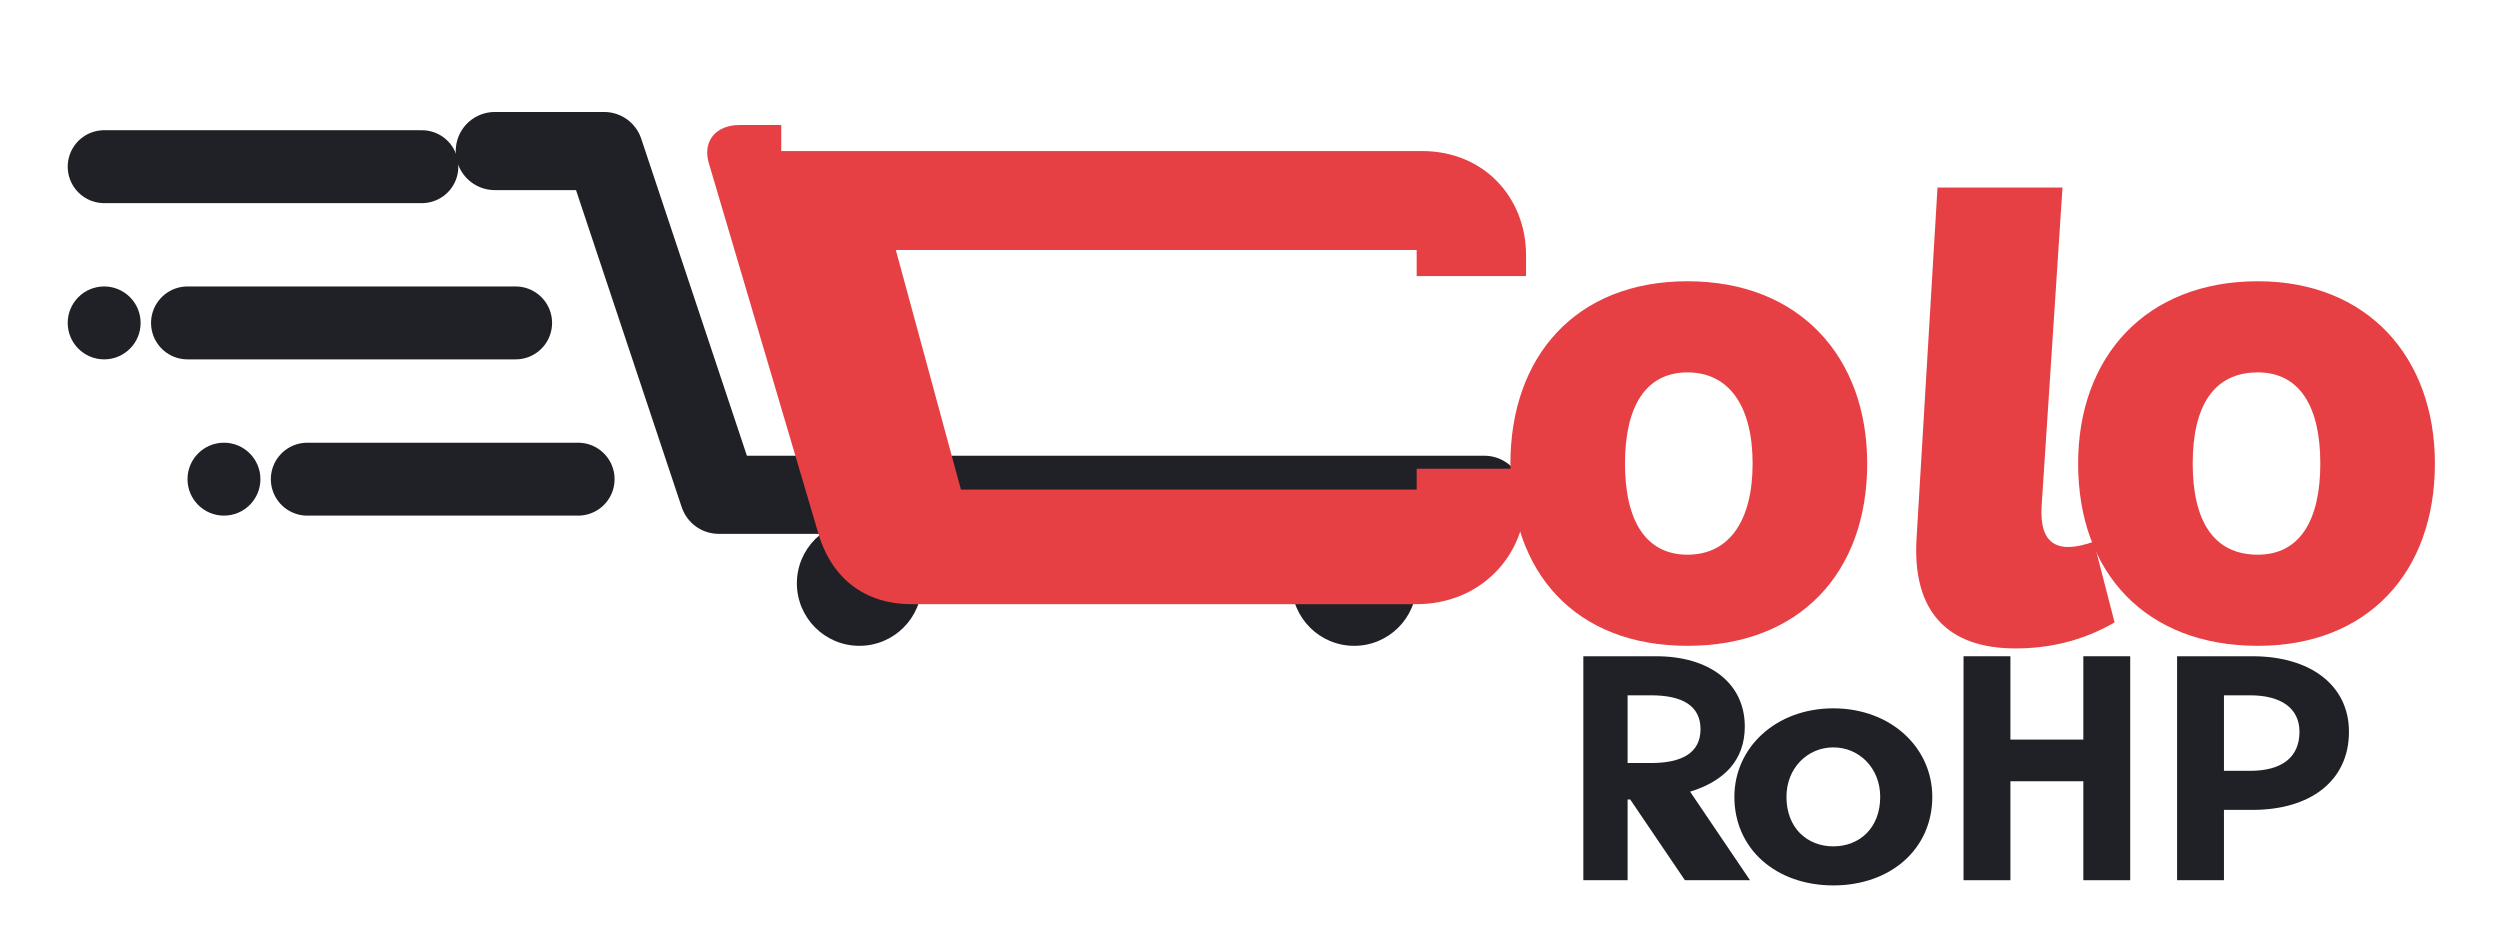
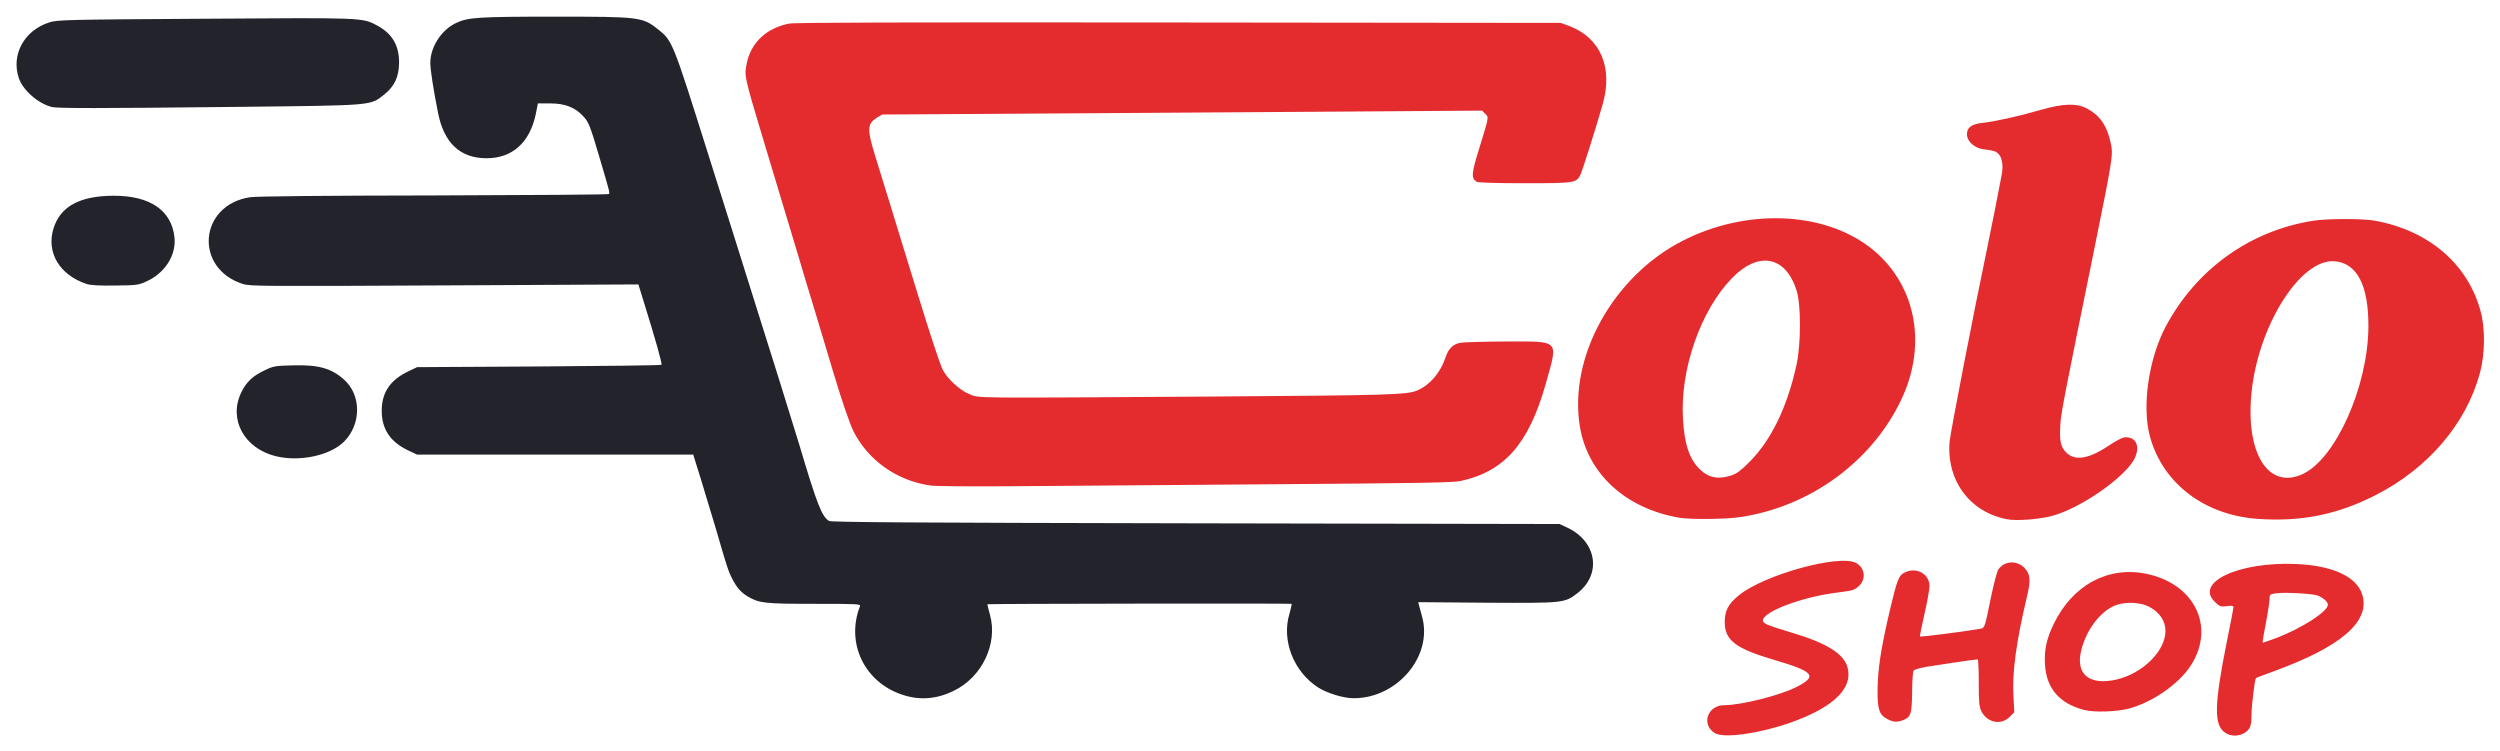
- <svg xmlns="http://www.w3.org/2000/svg" viewBox="0 0 960 360" role="img" aria-labelledby="title desc">
-   <g transform="translate(0 0)">
-     <path d="M40 64h122M72 124h126M118 184h104" fill="none" stroke="#202127" stroke-width="28" stroke-linecap="round" />
-     <circle cx="40" cy="124" r="14" fill="#202127" />
-     <circle cx="86" cy="184" r="14" fill="#202127" />
-     <path d="M190 58h42l44 132h294" fill="none" stroke="#202127" stroke-width="30" stroke-linecap="round" stroke-linejoin="round" />
-     <circle cx="330" cy="224" r="24" fill="#202127" />
-     <circle cx="520" cy="224" r="24" fill="#202127" />
-     <path d="M300 58h246c24 0 40 18 40 40v8h-42V96H344l25 92h175v-8h42v10c0 24-18 42-42 42H350c-18 0-31-10-36-28l-42-142c-2-8 3-14 12-14h16Z" fill="#E64045" />
-     <path fill-rule="evenodd" d="M648 108c-43 0-68 29-68 70 0 42 25 70 68 70s69-28 69-70c0-41-26-70-69-70Zm0 35c16 0 25 13 25 35s-9 35-25 35-24-13-24-35 8-35 24-35Z" fill="#E64045" />
-     <path d="M744 72h48l-8 122c-1 15 6 19 20 14l8 31c-12 7-25 10-38 10-26 0-40-14-38-43l8-134Z" fill="#E64045" />
-     <path fill-rule="evenodd" d="M867 108c-43 0-69 29-69 70 0 42 26 70 69 70 42 0 68-28 68-70 0-41-26-70-68-70Zm0 35c16 0 24 13 24 35s-8 35-24 35c-17 0-25-13-25-35s8-35 25-35Z" fill="#E64045" />
-   </g>
-   <g fill="#202127" transform="translate(608 252)">
-     <path d="M0 0h28c20 0 34 10 34 27 0 13-8 21-21 25l23 34H39L18 55h-1v31H0V0Zm17 15v26h9c12 0 19-4 19-13 0-9-7-13-19-13h-9Z" />
-     <path fill-rule="evenodd" d="M96 20c-22 0-38 15-38 34 0 20 16 34 38 34s38-14 38-34c0-19-16-34-38-34Zm0 15c10 0 18 8 18 19 0 12-8 19-18 19s-18-7-18-19c0-11 8-19 18-19Z" />
-     <path d="M146 0h18v32h28V0h18v86h-18V48h-28v38h-18V0Z" />
-     <path d="M228 0h29c22 0 37 11 37 29 0 19-15 30-37 30h-11v27h-18V0Zm18 15v29h10c12 0 19-5 19-15 0-9-7-14-19-14h-10Z" />
-   </g>
+ <svg xmlns="http://www.w3.org/2000/svg" viewBox="105 73 1801 541" role="img" aria-label="Colo Shop">
+   <path fill="#23242B" fill-rule="evenodd" d="M755.4 573.6C727.8 564.7 714.2 536.4 724.5 509.8C725.2 508.1 723.2 508.0 691.9 508.0C655.8 508.0 652.0 507.6 643.5 502.6C638.7 499.7 635.5 496.0 632.1 489.2C629.7 484.5 628.8 481.8 620.6 453.5C617.5 443.1 612.6 426.9 609.7 417.5L604.4 400.5 L505.0 400.5L405.5 400.5 L398.9 397.4C386.1 391.3 380.0 382.1 380.0 368.9C380.0 355.6 386.2 346.5 399.8 340.2L405.5 337.5 L493.2 337.0C541.4 336.7 581.1 336.2 581.5 335.8C582.2 335.2 577.2 317.5 568.4 289.2L564.9 277.9 L425.2 278.6C293.6 279.3 285.2 279.2 280.0 277.6C244.6 266.3 248.3 220.8 285.0 215.1C289.1 214.4 338.0 213.9 417.2 213.8C486.3 213.6 543.2 213.2 543.6 212.8C544.4 211.9 544.3 211.6 536.9 186.5C530.0 163.2 529.2 161.2 525.3 156.9C519.4 150.4 512.1 147.5 501.5 147.5L492.5 147.5 L491.0 155.1C486.7 175.7 474.1 187.0 455.5 187.0C436.6 187.0 424.9 176.1 420.6 154.5C417.2 137.4 415.0 123.3 415.0 118.3C415.0 106.9 423.0 94.5 433.5 89.6C442.0 85.5 449.3 85.0 504.9 85.0C566.3 85.0 567.9 85.2 579.4 94.4C589.4 102.4 589.8 103.4 615.0 183.5C619.5 197.8 626.3 219.2 630.0 231.0C633.7 242.8 638.7 258.6 641.0 266.0C643.3 273.4 646.9 284.9 649.0 291.5C657.6 318.5 677.5 382.3 681.0 394.0C693.6 436.3 697.1 445.3 702.3 448.3C704.0 449.2 760.2 449.6 966.5 450.0L1228.5 450.5 L1234.1 453.1C1255.4 463.1 1259.0 486.7 1241.4 500.3C1232.0 507.5 1231.7 507.5 1176.1 507.2L1126.7 506.8 L1127.3 509.2C1127.6 510.5 1128.6 514.0 1129.4 517.0C1137.5 545.3 1111.9 576.0 1080.2 576.0C1072.9 576.0 1061.4 572.5 1054.8 568.4C1036.9 557.0 1028.0 534.2 1034.0 514.9C1035.0 511.4 1035.7 508.3 1035.4 508.0C1034.9 507.6 816.8 507.9 816.3 508.3C816.2 508.4 817.1 511.9 818.2 516.0C824.0 536.8 812.3 561.1 791.8 570.8C779.6 576.7 767.6 577.6 755.4 573.6ZM303.5 401.6C280.7 395.9 269.4 374.8 278.9 355.5C282.6 348.0 287.1 343.8 296.0 339.6C302.1 336.7 303.3 336.5 316.2 336.2C334.5 335.7 343.8 338.3 353.0 346.6C365.4 357.8 365.3 378.7 352.9 391.1C342.8 401.2 320.8 405.9 303.5 401.6ZM167.5 277.6C147.9 271.2 138.1 254.8 143.6 237.4C148.6 221.6 162.5 214.1 187.0 214.0C213.2 214.0 228.6 224.6 230.7 244.0C232.0 256.8 224.0 269.5 210.8 275.6C204.7 278.4 203.9 278.5 188.0 278.7C176.5 278.9 170.3 278.5 167.5 277.6ZM142.4 150.1C132.6 147.7 121.6 138.1 118.6 129.4C112.8 112.4 122.5 94.8 140.6 89.1C146.4 87.3 152.0 87.1 252.1 86.5C367.9 85.7 366.1 85.6 377.1 91.6C387.6 97.4 392.5 105.7 392.5 118.0C392.4 128.4 389.3 135.1 381.7 141.2C371.5 149.2 374.9 148.9 275.6 150.0C175.6 151.1 146.8 151.1 142.4 150.1Z" />
+   <path fill="#E42C2F" fill-rule="evenodd" d="M1340.3 601.1C1330.3 594.8 1335.1 581.0 1347.3 581.0C1359.4 581.0 1387.1 574.0 1399.0 568.0C1414.6 560.1 1412.0 556.9 1383.5 548.5C1355.4 540.3 1347.5 534.3 1347.5 521.2C1347.5 513.0 1350.0 508.2 1357.5 502.0C1375.2 487.3 1429.7 472.1 1442.0 478.5C1448.6 481.9 1449.6 490.6 1443.9 495.4C1440.5 498.3 1440.1 498.4 1427.7 500.0C1402.7 503.2 1375.0 513.7 1375.0 520.0C1375.0 522.2 1377.8 523.3 1396.5 529.0C1421.3 536.4 1433.4 544.1 1436.0 553.9C1440.0 568.9 1425.8 582.6 1395.1 593.5C1372.6 601.5 1346.6 605.1 1340.3 601.1ZM1708.4 601.1C1699.7 595.8 1699.9 581.5 1709.5 533.8C1712.0 521.6 1714.0 511.1 1714.0 510.4C1714.0 509.4 1712.7 509.2 1709.2 509.7C1704.7 510.2 1704.1 510.0 1700.7 506.7C1685.7 492.6 1717.6 477.6 1758.9 479.3C1785.9 480.4 1803.4 488.7 1807.0 502.1C1812.1 521.0 1791.4 538.8 1744.1 556.2C1736.6 558.9 1730.3 561.3 1730.2 561.5C1729.3 562.4 1727.0 581.3 1727.0 588.0C1727.0 596.4 1725.8 599.0 1721.0 601.5C1717.1 603.5 1712.1 603.4 1708.4 601.1ZM1465.0 591.2C1458.8 588.1 1457.5 584.3 1457.6 570.0C1457.7 555.2 1460.1 539.6 1466.6 512.0C1471.8 490.3 1472.8 487.7 1477.0 485.5C1485.4 481.2 1495.0 486.3 1495.0 495.2C1495.0 497.5 1493.4 506.6 1491.4 515.3C1489.4 524.0 1487.9 531.3 1488.2 531.5C1488.6 532.0 1519.2 528.1 1530.2 526.2C1535.1 525.3 1534.4 527.1 1539.5 502.3C1541.4 493.2 1543.7 484.6 1544.5 483.4C1548.8 476.9 1558.2 476.4 1563.7 482.4C1567.6 486.6 1568.0 491.3 1565.4 502.0C1557.5 535.2 1554.4 557.9 1555.5 574.8L1556.1 586.1 L1552.7 589.5C1546.5 595.7 1536.5 593.6 1532.4 585.4C1530.8 582.0 1530.5 579.3 1530.5 564.7C1530.5 555.5 1530.2 548.0 1529.7 548.0C1528.2 548.0 1500.2 552.1 1492.6 553.4C1488.3 554.2 1484.3 555.3 1483.7 555.9C1483.0 556.6 1482.6 562.5 1482.5 571.3C1482.3 587.2 1481.6 589.4 1476.5 591.6C1472.0 593.4 1469.2 593.4 1465.0 591.2ZM1606.6 584.5C1588.7 579.9 1579.2 569.0 1578.2 551.7C1577.6 541.2 1579.3 533.2 1584.5 522.5C1598.0 494.5 1623.7 480.6 1651.4 486.4C1686.1 493.6 1701.2 524.8 1683.2 552.5C1674.6 565.8 1655.6 579.0 1638.5 583.5C1629.8 585.8 1613.9 586.3 1606.6 584.5ZM1629.9 562.5C1648.8 558.0 1665.0 541.9 1665.0 527.5C1665.0 520.5 1661.0 514.4 1653.8 510.4C1646.3 506.3 1634.0 506.2 1626.5 510.2C1616.6 515.4 1607.8 527.7 1604.4 541.2C1599.9 558.7 1610.1 567.1 1629.9 562.5ZM1745.2 532.5C1763.2 525.6 1782.0 513.5 1782.0 508.7C1782.0 506.4 1778.2 503.2 1774.1 501.9C1769.4 500.5 1750.5 499.6 1744.6 500.4C1740.2 501.1 1740.0 501.3 1740.0 504.4C1740.0 506.2 1738.9 513.7 1737.5 521.0C1734.9 534.8 1734.7 536.0 1735.4 536.0C1735.6 536.0 1740.0 534.4 1745.2 532.5ZM1551.0 447.1C1524.0 442.0 1507.1 419.1 1509.5 391.0C1510.1 384.5 1527.4 295.2 1536.0 254.5C1539.2 239.2 1545.7 206.4 1547.1 198.5C1548.2 192.3 1547.3 186.7 1544.9 184.1C1542.9 181.9 1541.5 181.5 1533.8 180.5C1527.3 179.7 1522.0 174.8 1522.0 169.7C1522.0 164.8 1525.3 162.4 1533.3 161.5C1542.1 160.6 1560.4 156.5 1575.0 152.2C1591.3 147.5 1601.0 147.2 1608.5 151.2C1617.8 156.1 1623.0 163.7 1625.6 176.2C1627.4 184.8 1627.2 185.9 1613.0 256.0C1591.8 360.1 1589.9 369.8 1589.3 378.6C1588.6 389.7 1589.3 394.0 1592.6 398.0C1598.8 405.3 1608.7 404.2 1623.4 394.5C1630.3 389.9 1634.2 388.0 1636.4 388.0C1643.8 388.0 1646.7 394.3 1643.1 402.6C1637.0 416.3 1603.1 439.9 1582.0 445.0C1572.3 447.3 1557.6 448.3 1551.0 447.1ZM1731.5 446.8C1693.0 444.1 1663.0 421.2 1653.8 387.4C1647.9 365.7 1652.9 331.4 1665.2 308.2C1687.3 266.8 1726.0 239.1 1771.6 232.0C1781.6 230.4 1807.5 230.4 1816.0 232.0C1854.8 239.1 1883.0 263.3 1892.1 297.5C1895.4 309.7 1895.2 328.1 1891.6 341.5C1881.7 378.3 1854.1 410.6 1816.0 429.9C1788.5 443.8 1762.6 449.0 1731.5 446.8ZM1314.9 446.0C1276.1 439.4 1248.6 414.2 1243.1 380.0C1235.0 330.0 1267.1 272.1 1317.1 246.5C1362.6 223.2 1417.6 225.1 1451.7 250.9C1484.9 276.2 1494.1 320.5 1474.5 361.3C1453.3 405.7 1408.9 438.0 1358.8 445.5C1348.5 447.1 1322.9 447.3 1314.9 446.0ZM775.5 422.8C751.5 419.5 730.5 404.8 719.9 383.8C717.1 378.2 711.2 361.0 705.1 340.5C703.5 335.0 697.8 316.1 692.5 298.5C687.1 280.9 681.5 262.2 680.0 257.0C678.5 251.8 673.5 235.3 669.0 220.5C664.5 205.7 658.3 185.2 655.3 175.0C641.0 127.4 641.1 127.8 643.0 118.4C646.1 103.6 657.3 93.1 673.5 90.0C677.9 89.2 752.4 89.0 954.5 89.2L1229.5 89.5 L1235.4 91.7C1258.0 100.2 1267.1 121.6 1259.6 148.0C1254.5 165.9 1244.8 196.5 1243.4 199.2C1240.5 204.8 1239.1 205.0 1203.5 205.0C1184.1 205.0 1170.1 204.6 1169.0 204.0C1164.7 201.7 1164.9 198.4 1170.6 180.0C1177.8 156.6 1177.6 157.6 1175.0 155.0L1172.7 152.7 L1055.1 153.5C990.4 153.9 893.2 154.5 839.0 154.9L740.5 155.5 L736.9 157.7C729.6 162.3 729.4 165.8 735.9 186.7C738.6 195.4 742.5 207.9 744.5 214.5C746.5 221.1 749.9 232.1 752.0 239.0C754.1 245.9 759.5 263.4 764.0 278.0C775.1 314.2 781.9 334.7 784.2 339.5C787.6 346.0 796.7 354.4 803.5 357.0C810.8 359.9 801.1 359.8 973.5 358.7C1107.4 357.8 1118.9 357.4 1126.2 354.2C1135.3 350.2 1142.8 341.3 1146.4 330.4C1148.5 324.1 1151.6 321.0 1157.2 319.9C1159.6 319.5 1174.4 319.1 1190.1 319.0C1229.3 319.0 1227.6 317.2 1218.5 349.7C1206.3 392.7 1188.9 412.6 1157.3 419.5C1151.6 420.7 1128.7 421.1 1016.5 421.9C942.8 422.5 859.8 423.1 832.0 423.3C804.2 423.5 778.8 423.3 775.5 422.8ZM1352.6 415.4C1356.3 414.1 1359.4 411.8 1365.5 405.6C1381.1 389.9 1392.6 366.0 1399.2 335.9C1402.5 320.7 1402.5 292.7 1399.3 282.4C1391.4 257.3 1371.8 253.6 1352.5 273.6C1330.1 296.8 1315.3 339.1 1317.4 374.5C1318.4 393.0 1322.0 403.8 1329.7 411.2C1336.0 417.3 1343.0 418.6 1352.6 415.4ZM1763.9 414.5C1787.7 403.4 1810.9 351.4 1811.2 308.5C1811.4 278.6 1803.0 262.4 1786.7 261.2C1762.0 259.4 1731.4 308.2 1726.9 356.9C1722.8 400.1 1739.4 425.9 1763.9 414.5Z" />
</svg>
